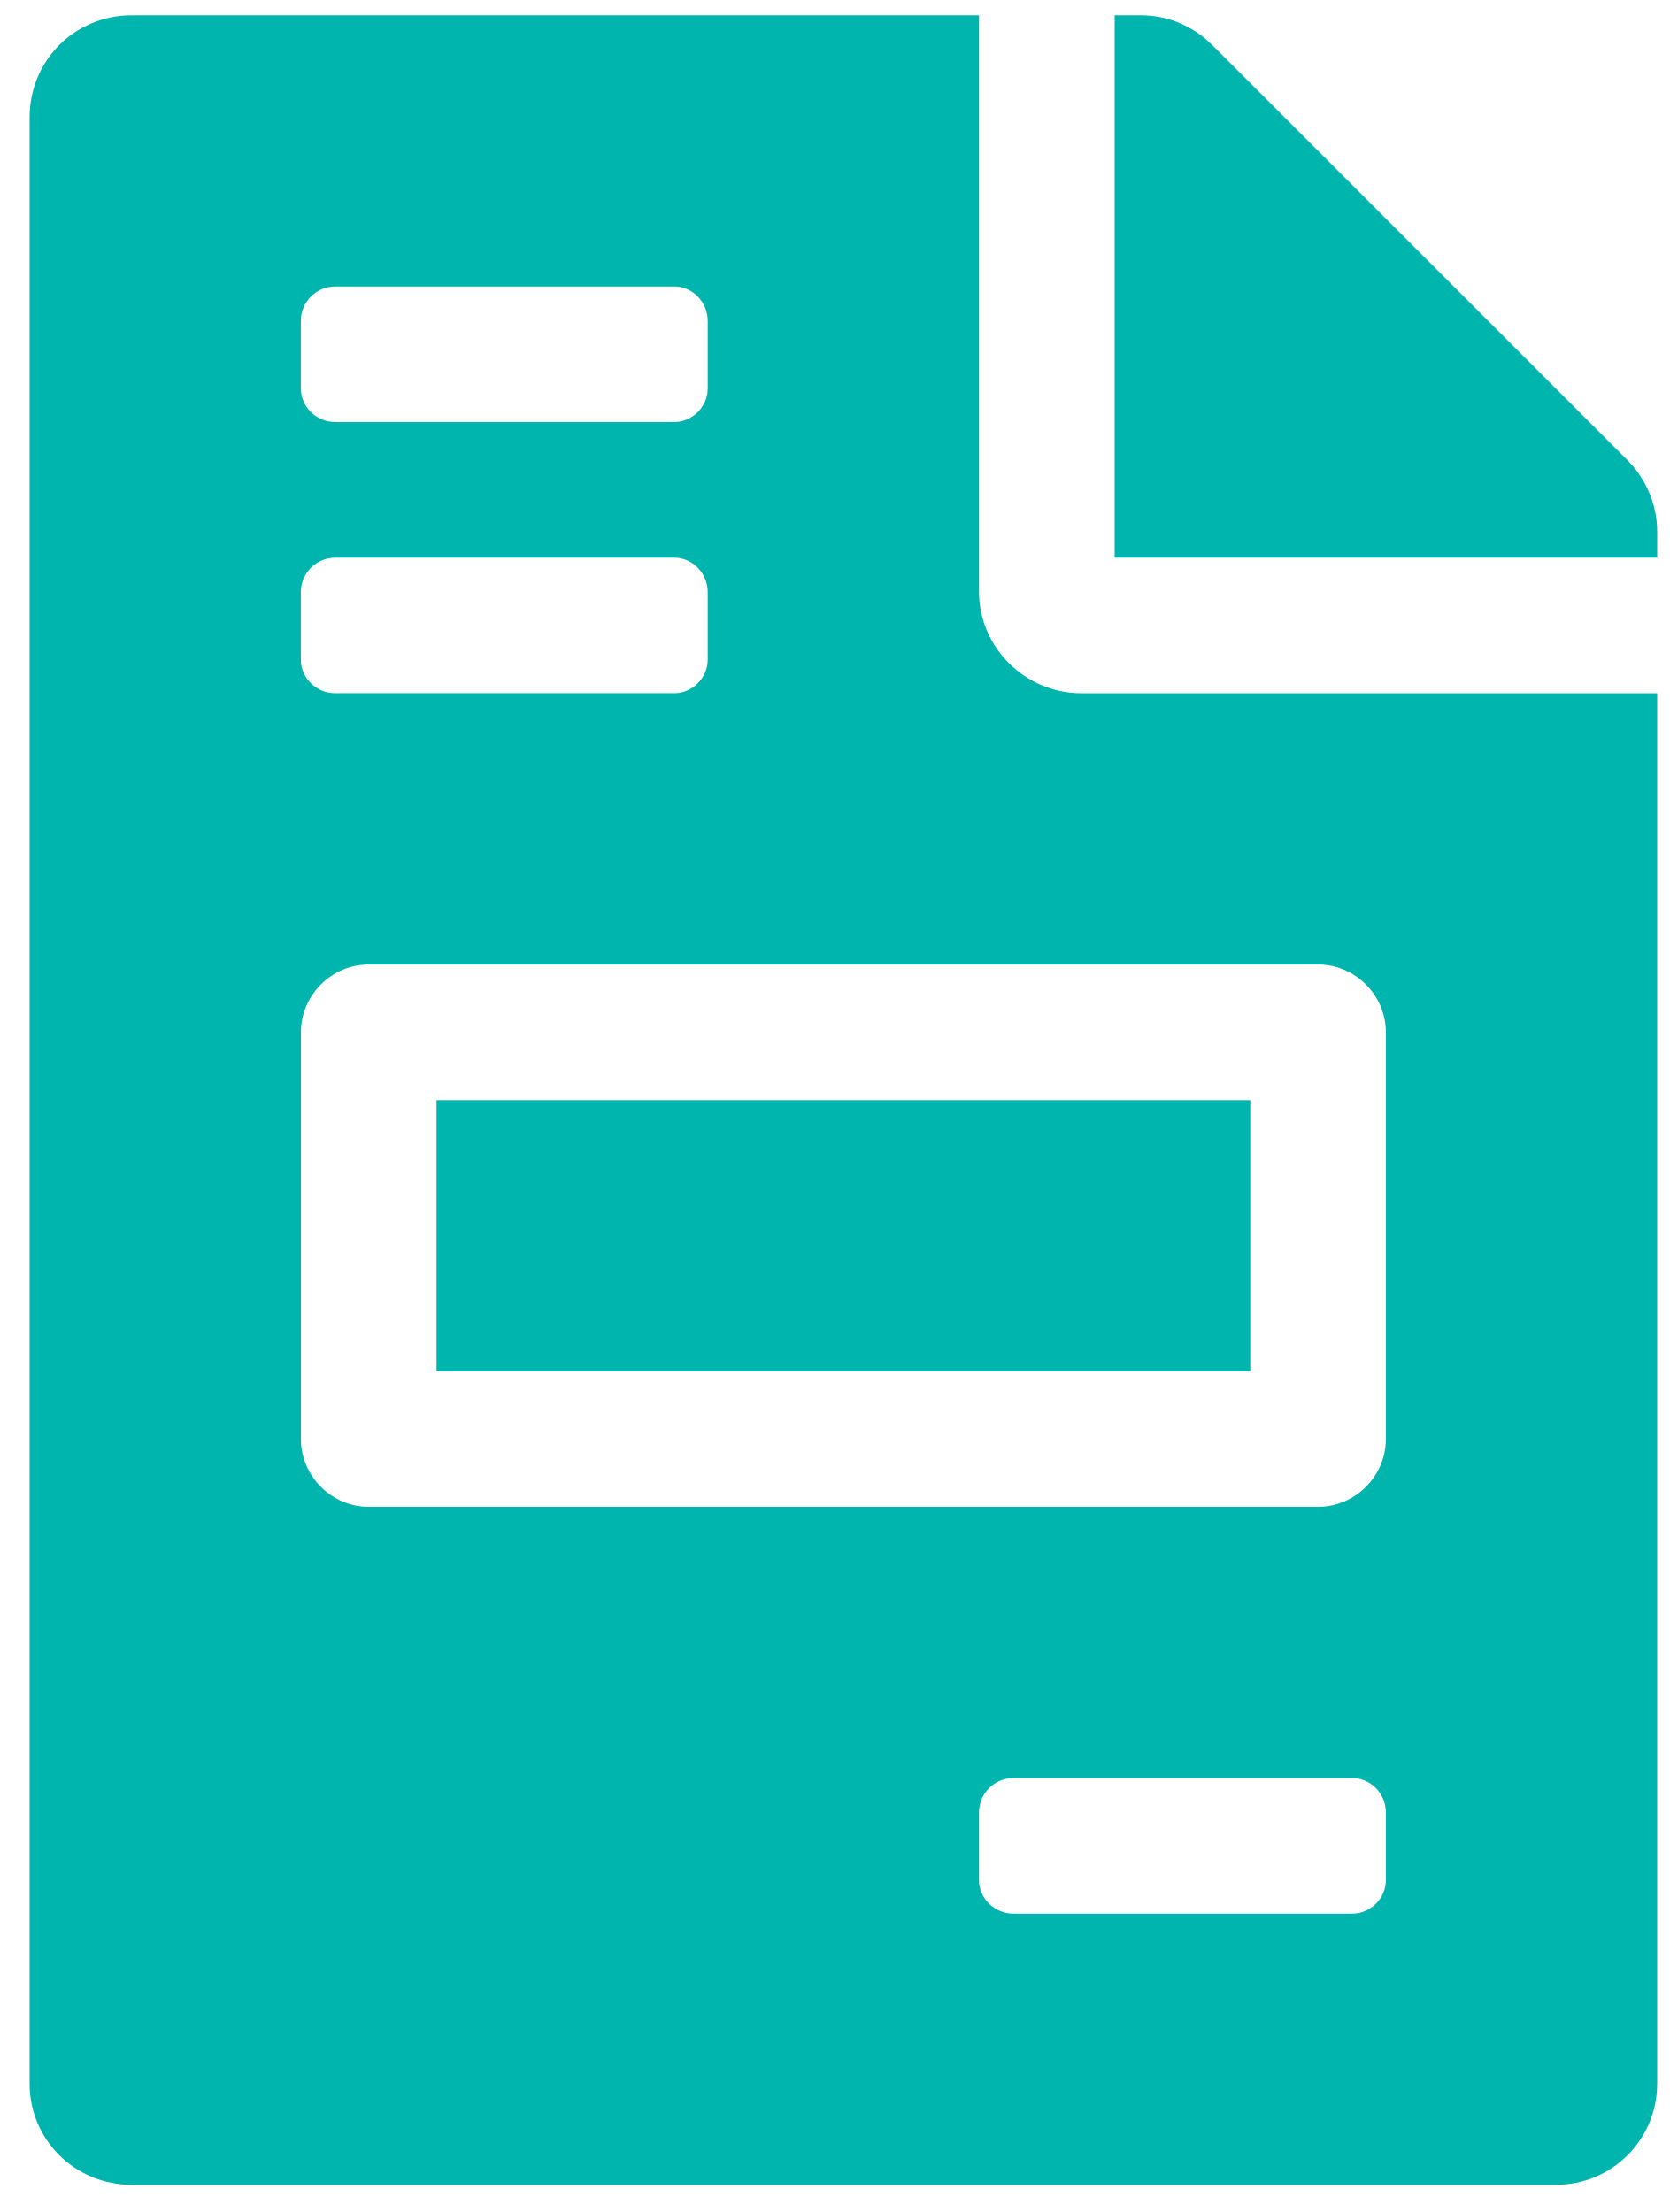
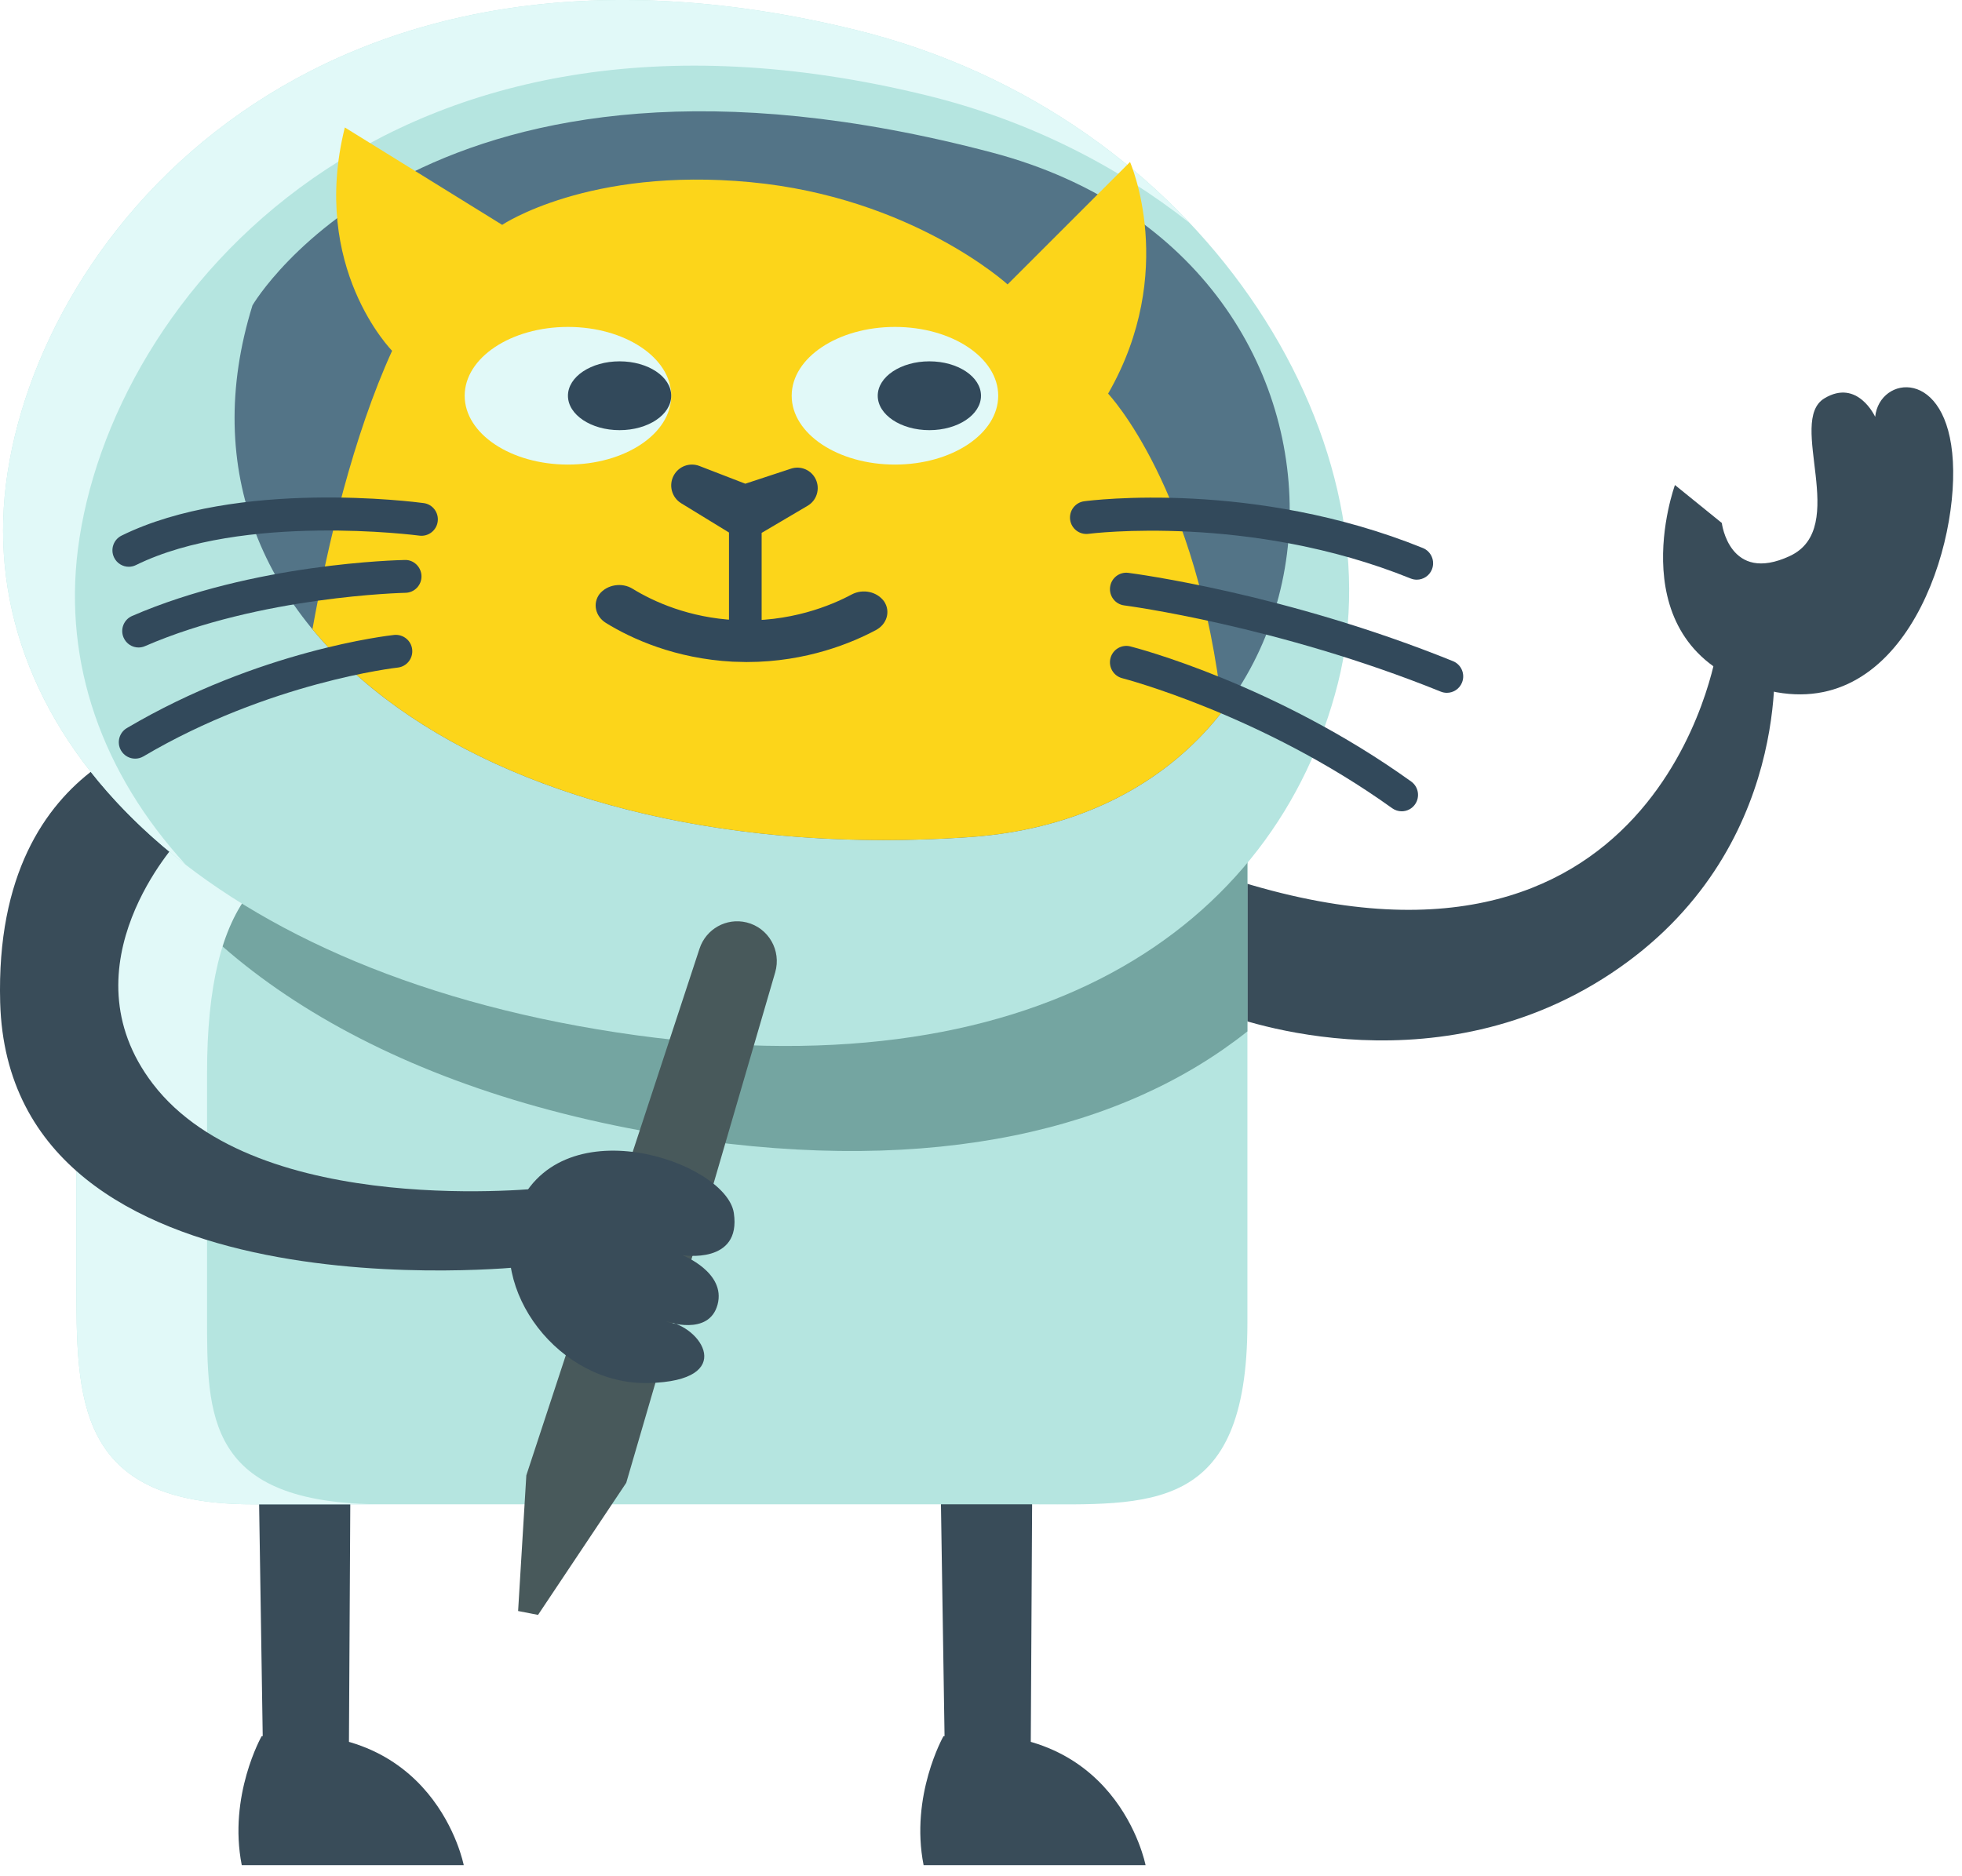
- <svg xmlns="http://www.w3.org/2000/svg" height="53" viewBox="0 0 40 53" width="40">
-   <path d="m29.95 26.358h-19.493v6.498h19.493zm9.032-15.335s-9.942-9.942-9.942-9.942c-.455-.455-1.061-.715-1.711-.715h-.628v12.996h12.996v-.628c0-.628-.26-1.256-.715-1.711m-15.53 3.162v-13.819h-20.295c-1.365 0-2.448 1.083-2.448 2.448v47.109c0 1.343 1.083 2.426 2.448 2.426h34.114c1.343 0 2.426-1.083 2.426-2.426v-33.312h-13.797c-1.343 0-2.448-1.105-2.448-2.426m-16.245-6.498c0-.455.368-.823.823-.823h8.122c.433 0 .801.368.801.823v1.624c0 .433-.368.801-.801.801h-8.122c-.455 0-.823-.368-.823-.801zm0 6.498c0-.455.368-.823.823-.823h8.122c.433 0 .801.368.801.823v1.624c0 .433-.368.801-.801.801h-8.122c-.455 0-.823-.368-.823-.801zm25.991 30.865c0 .433-.368.801-.801.801h-8.122c-.455 0-.823-.368-.823-.801v-1.624c0-.455.368-.823.823-.823h8.122c.433 0 .801.368.801.823zm0-20.317v9.747c0 .888-.736 1.624-1.624 1.624h-22.742c-.888 0-1.624-.736-1.624-1.624v-9.747c0-.888.736-1.624 1.624-1.624h22.742c.888 0 1.624.736 1.624 1.624" fill="#00b5ad" fill-rule="evenodd" />
+ <svg xmlns="http://www.w3.org/2000/svg" height="109" viewBox="0 0 114 109" width="114">
+   <g fill="none" fill-rule="evenodd">
+     <g fill="#394c59" transform="translate(15 37)">
+       <path d="m39.657 49.4.243 15.651h4.988l.095-16.909z" />
+       <path d="m39.818 63.907s-1.952 3.446-1.153 7.492h12.897s-1.665-8.657-11.744-7.492" />
+       <path d="m.04 49.4.243 15.651h4.988l.095-16.909z" />
+       <path d="m84.755.773s-3.252 21.606-28.723 13.138v7.971s11.848 4.799 22.566-2.302c10.719-7.103 9.473-18.807 9.473-18.807z" />
+     </g>
+     <path d="m14.671 41.402c-6.882 0-10.231 4.091-10.231 16.142v16.835c0 6.911-.08 13.048 10.231 13.048h45.084c7.027 0 12.724.612 12.724-10.534s0-21.304 0-27.775-5.712-6.554-8.921-6.554-48.887-1.162-48.887-1.162" fill="#b5e5e0" />
+     <path d="m63.558 42.564c-3.209 0-48.887-1.162-48.887-1.162-4.029 0-6.844 1.405-8.488 4.984 4.589 9.455 16.191 17.096 33.465 19.726 14.74 2.244 25.691-.496 32.831-6.169 0-4.196 0-7.892 0-10.825 0-6.471-5.712-6.554-8.921-6.554" fill="#74a5a1" />
+     <path d="m12.031 76.483c0-5.797 0-4.012 0-14.12 0-10.107 3.349-13.538 10.229-13.538 0 0 45.68.974 48.889.974.408 0 .857.001 1.33.014 0-.232 0-.471 0-.695 0-6.471-5.712-6.554-8.921-6.554s-48.887-1.162-48.887-1.162c-6.882 0-10.231 4.091-10.231 16.142v16.835c0 6.911-.08 13.048 10.231 13.048h7.53c-10.248-.02-10.17-5.158-10.17-10.944" fill="#e1f9f8" />
+     <path d="m60.195 87.428c.837.002 1.653.009 2.442 0-.763 0-1.58 0-2.442 0" fill="#e1f9f8" />
+     <path d="m10.397 48.825s-6.795 7.271-1.513 14.169c6.095 7.959 22.876 6.036 22.876 6.036l-1.27 4.585s-29.969 3.278-30.48-15.357c-.407-14.87 11.274-15.985 11.274-15.985z" fill="#394c59" />
+     <path d="m49.722 1.74c20.123 4.946 31.612 23.786 28.015 37.973-3.598 14.186-17.616 23.988-41.884 20.293-24.267-3.696-37.346-17.276-35.503-31.89s18.07-34.071 49.372-26.376" fill="#b5e5e0" />
+     <path d="m4.525 31.933c1.843-14.614 18.069-34.072 49.372-26.377 5.862 1.442 10.991 4.064 15.229 7.405-4.857-5.146-11.456-9.268-19.404-11.221-31.302-7.695-47.529 11.763-49.372 26.376-1.039 8.24 2.667 16.151 10.447 22.147-4.898-5.358-7.103-11.739-6.272-18.33" fill="#e1f9f8" />
+     <path d="m14.671 17.743s10.2-17.53 42.978-8.875c24.144 6.375 22.348 38.143-1.314 39.783-27.121 1.878-47.64-11.658-41.664-30.908" fill="#537487" />
+     <path d="m64.385 22.878c4.08-7.101 1.274-13.463 1.274-13.463l-7.115 7.114s-5.544-5.061-14.956-5.944c-9.413-.884-14.409 2.483-14.409 2.483l-9.143-5.66c-2.033 8.151 2.747 12.979 2.747 12.979-2.265 4.963-3.732 11.216-4.629 16.181 6.965 8.443 21.292 13.253 38.181 12.083 6.663-.462 11.592-3.313 14.697-7.313-1.443-12.995-6.647-18.46-6.647-18.46" fill="#fcd51a" />
+     <g fill="#32495b">
+       <path d="m82.32 33.69c-.117 0-.237-.022-.354-.069-9.347-3.781-18.628-2.609-18.721-2.596-.52.067-.996-.298-1.066-.82-.068-.523.296-1.002.816-1.072.397-.053 9.852-1.259 19.679 2.717.487.198.722.753.527 1.242-.149.373-.505.598-.881.598" />
+       <path d="m84.07 40.265c-.118 0-.238-.022-.355-.069-9.472-3.834-18.305-5-18.394-5.011-.52-.067-.887-.545-.82-1.067.066-.523.541-.893 1.06-.825.369.047 9.153 1.203 18.863 5.132.486.197.722.752.526 1.242-.149.372-.504.598-.88.598" />
+       <path d="m81.444 47.151c-.19 0-.384-.058-.551-.177-7.593-5.45-15.604-7.537-15.684-7.557-.508-.129-.816-.649-.687-1.16.129-.51.646-.817 1.152-.69.34.087 8.426 2.187 16.322 7.854.426.306.525.902.22 1.331-.184.26-.476.399-.772.399" />
+       <path d="m7.483 32.939c-.352 0-.688-.197-.853-.535-.231-.474-.036-1.045.435-1.276 6.714-3.307 17.114-1.949 17.554-1.889.519.069.884.55.813 1.072-.069.523-.551.889-1.066.819-.102-.014-10.273-1.339-16.467 1.711-.134.067-.276.098-.416.098" />
+       <path d="m8.052 37.631c-.368 0-.717-.216-.872-.578-.208-.483.014-1.045.495-1.254 7.064-3.065 15.495-3.248 15.85-3.254.511-.02.956.41.965.937.01.527-.407.961-.932.971-.083.002-8.419.185-15.131 3.098-.122.054-.25.08-.375.08" />
+       <path d="m7.853 44.091c-.325 0-.642-.168-.819-.471-.266-.454-.114-1.039.338-1.306 7.664-4.527 15.217-5.379 15.535-5.413.52-.048.987.323 1.043.848.056.523-.321.993-.842 1.05-.074.007-7.478.85-14.775 5.161-.152.089-.317.131-.48.131" />
+     </g>
+     <path d="m40.646 55.132-10.064 30.611-.478 7.886 1.158.226 5.125-7.676 8.655-29.669c.369-1.266-.387-2.586-1.661-2.9-1.167-.287-2.358.375-2.735 1.522" fill="#48595b" />
+     <g fill="#394c59">
+       <path d="m29.957 70.5c-1.654 4.442 2.524 10.004 7.725 9.88 5.201-.123 3.052-3.339 1.029-3.578 0 0 2.482.886 2.983-.984.501-1.869-2.04-2.869-2.04-2.869s3.43.562 2.985-2.449c-.444-3.012-10.311-6.373-12.682 0" />
+       <path d="m97.321 28.188s-3.376 9.243 4.79 11.771c8.166 2.527 11.663-7.637 11.359-13.139-.302-5.501-4.267-4.995-4.515-2.595 0 0-1.019-2.239-2.95-1.074-2.2 1.327 1.512 7.522-2.008 9.163-3.522 1.642-3.953-1.92-3.953-1.92z" />
+       <path d="m15.201 100.907s-1.952 3.446-1.154 7.492h12.898s-1.665-8.657-11.744-7.492" />
+     </g>
+     <ellipse cx="52" cy="23" fill="#e1f9f8" rx="6" ry="4" />
+     <ellipse cx="54" cy="23" fill="#32495b" rx="3" ry="2" />
+     <ellipse cx="33" cy="23" fill="#e1f9f8" rx="6" ry="4" />
+     <g fill="#32495b">
+       <ellipse cx="36" cy="23" rx="3" ry="2" />
+       <path d="m44.254 30.97 2.675-1.577c.528-.311.732-.977.471-1.534-.255-.542-.87-.808-1.437-.622l-2.658.875-2.668-1.031c-.562-.217-1.197.016-1.487.546-.312.569-.122 1.283.428 1.62l2.779 1.702v5.802c-.752.058 2.964.086 1.897.001z" />
+       <path d="m43.395 38.477-.822-.021c-3.321-.176-5.855-1.319-7.362-2.249-.616-.379-.788-1.134-.377-1.683.445-.552 1.301-.688 1.918-.309 1.233.758 3.287 1.686 5.992 1.825 3.15.161 5.581-.867 6.746-1.492.651-.343 1.472-.164 1.883.409.377.57.171 1.316-.479 1.661-1.335.715-4.006 1.858-7.499 1.858" />
+     </g>
+   </g>
</svg>
